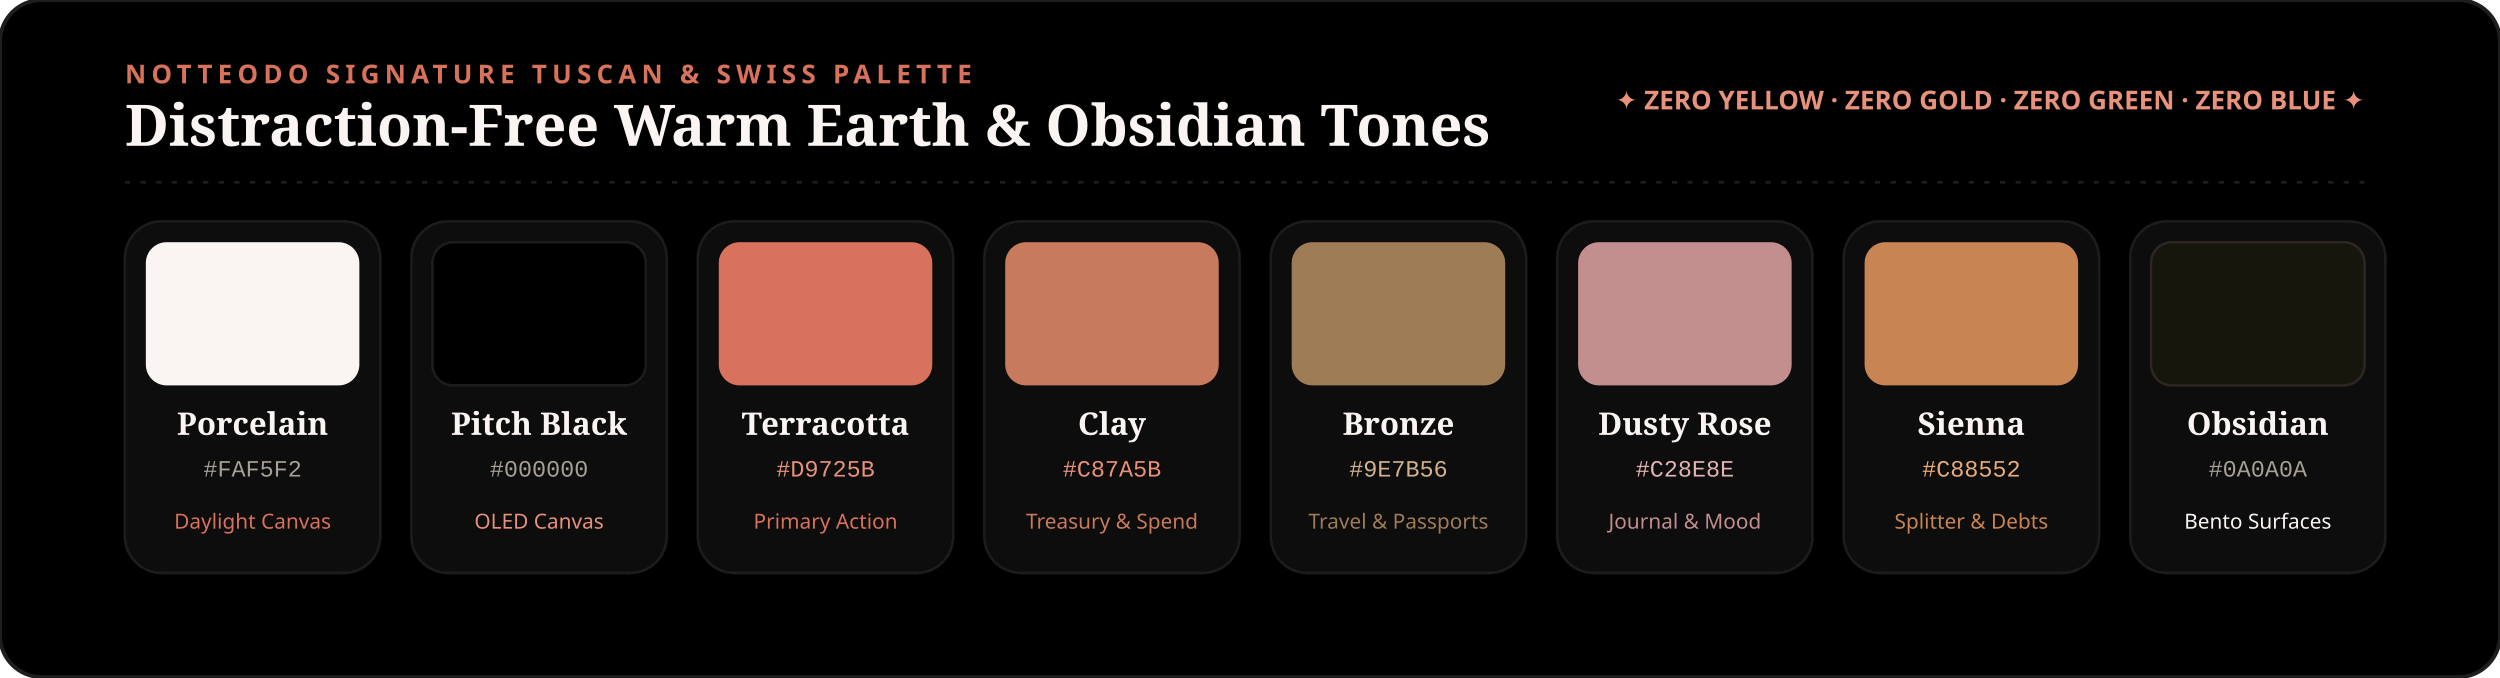
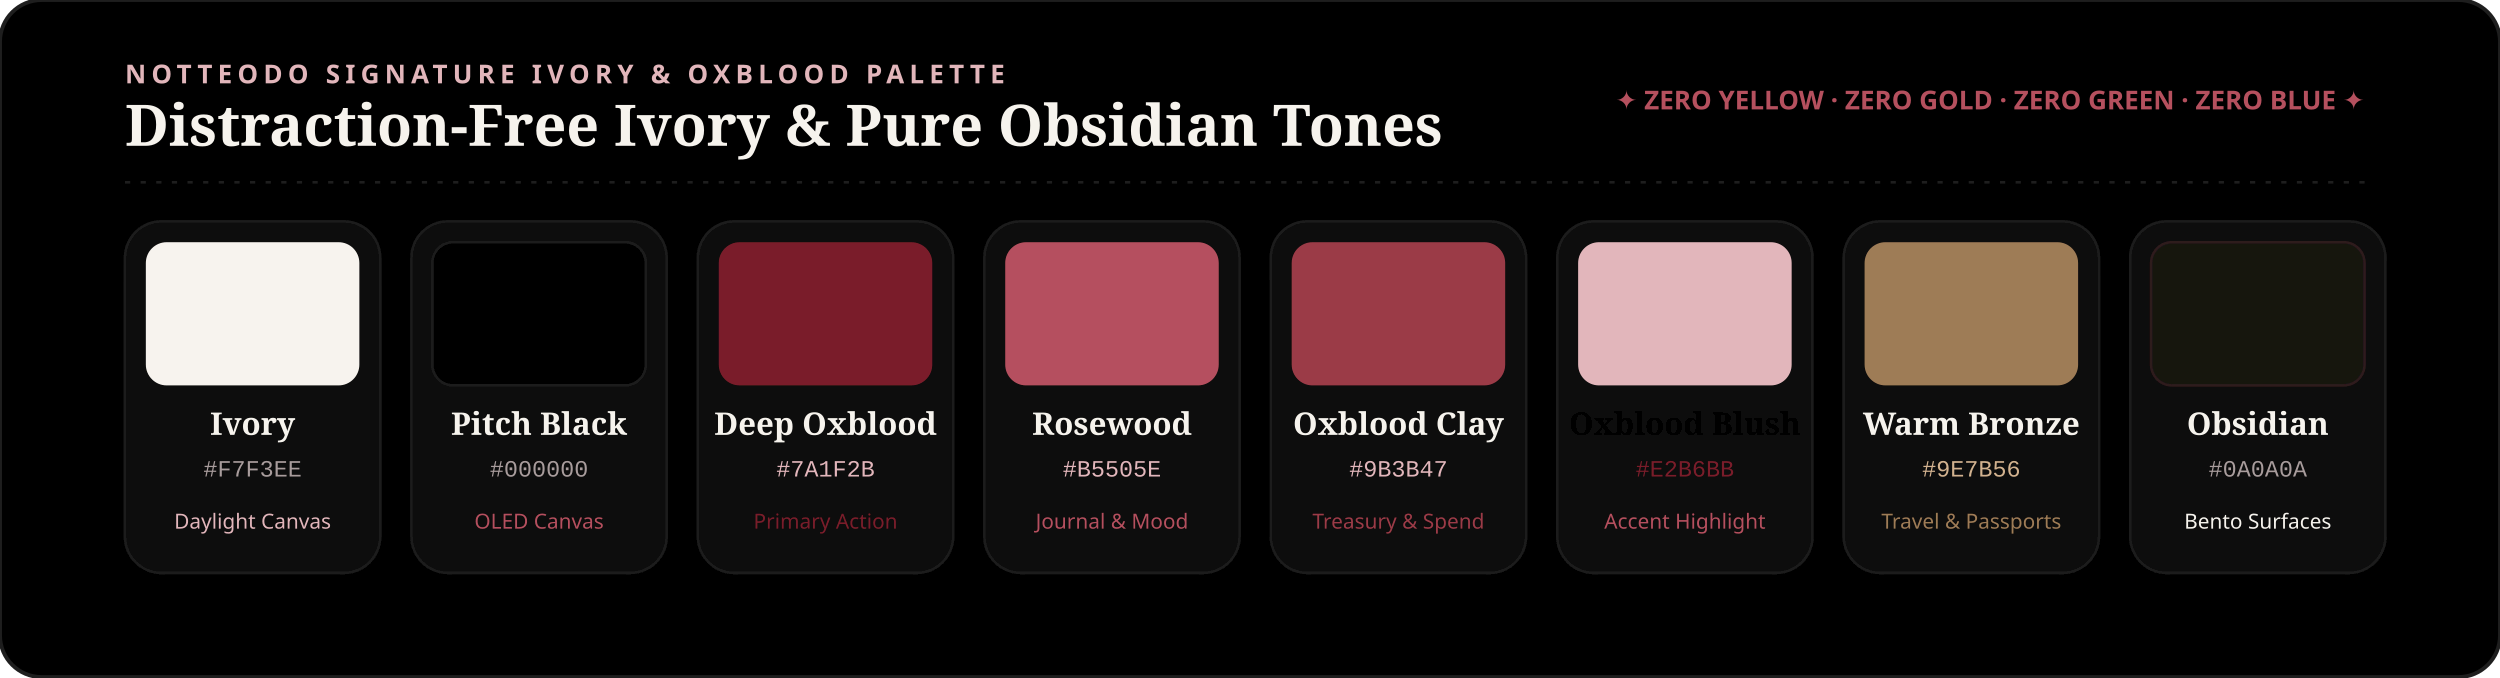
<svg xmlns="http://www.w3.org/2000/svg" viewBox="0 0 960 260" width="100%" height="100%">
  <defs>
    <filter id="swatchShadow" x="-10%" y="-10%" width="120%" height="120%">
      <feDropShadow dx="0" dy="6" stdDeviation="8" flood-color="#000000" flood-opacity="0.8" />
    </filter>
  </defs>
  <style>
    @keyframes pulsePill {
      0%, 100% { transform: translateY(0px) scale(1); }
      50% { transform: translateY(-5px) scale(1.02); }
    }
    .sw-1 { animation: pulsePill 4s ease-in-out infinite; }
    .sw-2 { animation: pulsePill 4s ease-in-out infinite 0.5s; }
    .sw-3 { animation: pulsePill 4s ease-in-out infinite 1.0s; }
    .sw-4 { animation: pulsePill 4s ease-in-out infinite 1.5s; }
    .sw-5 { animation: pulsePill 4s ease-in-out infinite 2.0s; }
    .sw-6 { animation: pulsePill 4s ease-in-out infinite 2.5s; }
    .sw-7 { animation: pulsePill 4s ease-in-out infinite 3.0s; }
    .sw-8 { animation: pulsePill 4s ease-in-out infinite 3.5s; }
  </style>
  <rect width="960" height="260" rx="16" fill="#000000" stroke="#1E1E1E" stroke-width="1.5" />
  <g transform="translate(48, 32)">
-     <text x="0" y="0" font-family="'DM Sans', sans-serif" font-size="10" font-weight="700" fill="#D9725B" letter-spacing="2">
-       NOTTEODO SIGNATURE TUSCAN &amp; SWISS PALETTE
+     <text x="0" y="0" font-family="'Space Grotesk', 'DM Sans', sans-serif" font-size="10" font-weight="700" fill="#E2B6BB" letter-spacing="2">
+       NOTTEODO SIGNATURE IVORY &amp; OXBLOOD PALETTE
    </text>
-     <text x="0" y="24" font-family="'Bodoni Moda', Georgia, serif" font-size="22" font-weight="700" fill="#FAF5F2">
-       Distraction-Free Warm Earth &amp; Obsidian Tones
+     <text x="0" y="24" font-family="'Bodoni Moda', Georgia, serif" font-size="22" font-weight="700" fill="#F6F3ED">
+       Distraction-Free Ivory &amp; Pure Obsidian Tones
    </text>
-     <text x="860" y="10" text-anchor="end" font-family="'DM Sans', sans-serif" font-size="10" font-weight="600" fill="#E8927C">
+     <text x="860" y="10" text-anchor="end" font-family="'DM Sans', sans-serif" font-size="10" font-weight="600" fill="#B5505E">
      ✦ ZERO YELLOW · ZERO GOLD · ZERO GREEN · ZERO BLUE ✦
    </text>
  </g>
  <line x1="48" y1="70" x2="912" y2="70" stroke="#1E1E1E" stroke-width="1" stroke-dasharray="2 4" />
  <g transform="translate(48, 85)">
    <g transform="translate(0, 0)" class="sw-1" filter="url(#swatchShadow)">
      <rect width="98" height="135" rx="14" fill="#0A0A0A" stroke="#1E1E1E" stroke-width="1" />
-       <rect x="8" y="8" width="82" height="55" rx="8" fill="#FAF5F2" />
-       <text x="49" y="82" text-anchor="middle" font-family="'Bodoni Moda', serif" font-size="12" font-weight="700" fill="#FAF5F2">Porcelain</text>
-       <text x="49" y="98" text-anchor="middle" font-family="'Courier New', monospace" font-size="9" fill="#A6A096">#FAF5F2</text>
-       <text x="49" y="118" text-anchor="middle" font-family="'DM Sans', sans-serif" font-size="8" fill="#D9725B">Daylight Canvas</text>
+       <rect x="8" y="8" width="82" height="55" rx="8" fill="#F7F3EE" />
+       <text x="49" y="82" text-anchor="middle" font-family="'Bodoni Moda', serif" font-size="12" font-weight="700" fill="#F6F3ED">Ivory</text>
+       <text x="49" y="98" text-anchor="middle" font-family="'Courier New', monospace" font-size="9" fill="#A89C9C">#F7F3EE</text>
+       <text x="49" y="118" text-anchor="middle" font-family="'DM Sans', sans-serif" font-size="8" fill="#E2B6BB">Daylight Canvas</text>
    </g>
    <g transform="translate(110, 0)" class="sw-2" filter="url(#swatchShadow)">
      <rect width="98" height="135" rx="14" fill="#0A0A0A" stroke="#1E1E1E" stroke-width="1" />
      <rect x="8" y="8" width="82" height="55" rx="8" fill="#000000" stroke="#1E1E1E" stroke-width="1" />
-       <text x="49" y="82" text-anchor="middle" font-family="'Bodoni Moda', serif" font-size="12" font-weight="700" fill="#FAF5F2">Pitch Black</text>
-       <text x="49" y="98" text-anchor="middle" font-family="'Courier New', monospace" font-size="9" fill="#A6A096">#000000</text>
-       <text x="49" y="118" text-anchor="middle" font-family="'DM Sans', sans-serif" font-size="8" fill="#E8927C">OLED Canvas</text>
+       <text x="49" y="82" text-anchor="middle" font-family="'Bodoni Moda', serif" font-size="12" font-weight="700" fill="#F6F3ED">Pitch Black</text>
+       <text x="49" y="98" text-anchor="middle" font-family="'Courier New', monospace" font-size="9" fill="#A89C9C">#000000</text>
+       <text x="49" y="118" text-anchor="middle" font-family="'DM Sans', sans-serif" font-size="8" fill="#B5505E">OLED Canvas</text>
    </g>
    <g transform="translate(220, 0)" class="sw-3" filter="url(#swatchShadow)">
      <rect width="98" height="135" rx="14" fill="#0A0A0A" stroke="#1E1E1E" stroke-width="1" />
-       <rect x="8" y="8" width="82" height="55" rx="8" fill="#D9725B" />
-       <text x="49" y="82" text-anchor="middle" font-family="'Bodoni Moda', serif" font-size="12" font-weight="700" fill="#FAF5F2">Terracotta</text>
-       <text x="49" y="98" text-anchor="middle" font-family="'Courier New', monospace" font-size="9" fill="#E8927C">#D9725B</text>
-       <text x="49" y="118" text-anchor="middle" font-family="'DM Sans', sans-serif" font-size="8" fill="#D9725B">Primary Action</text>
+       <rect x="8" y="8" width="82" height="55" rx="8" fill="#7A1F2B" />
+       <text x="49" y="82" text-anchor="middle" font-family="'Bodoni Moda', serif" font-size="12" font-weight="700" fill="#F6F3ED">Deep Oxblood</text>
+       <text x="49" y="98" text-anchor="middle" font-family="'Courier New', monospace" font-size="9" fill="#E2B6BB">#7A1F2B</text>
+       <text x="49" y="118" text-anchor="middle" font-family="'DM Sans', sans-serif" font-size="8" fill="#7A1F2B">Primary Action</text>
    </g>
    <g transform="translate(330, 0)" class="sw-4" filter="url(#swatchShadow)">
      <rect width="98" height="135" rx="14" fill="#0A0A0A" stroke="#1E1E1E" stroke-width="1" />
-       <rect x="8" y="8" width="82" height="55" rx="8" fill="#C87A5B" />
-       <text x="49" y="82" text-anchor="middle" font-family="'Bodoni Moda', serif" font-size="12" font-weight="700" fill="#FAF5F2">Clay</text>
-       <text x="49" y="98" text-anchor="middle" font-family="'Courier New', monospace" font-size="9" fill="#E8927C">#C87A5B</text>
-       <text x="49" y="118" text-anchor="middle" font-family="'DM Sans', sans-serif" font-size="8" fill="#C87A5B">Treasury &amp; Spend</text>
+       <rect x="8" y="8" width="82" height="55" rx="8" fill="#B5505E" />
+       <text x="49" y="82" text-anchor="middle" font-family="'Bodoni Moda', serif" font-size="12" font-weight="700" fill="#F6F3ED">Rosewood</text>
+       <text x="49" y="98" text-anchor="middle" font-family="'Courier New', monospace" font-size="9" fill="#E2B6BB">#B5505E</text>
+       <text x="49" y="118" text-anchor="middle" font-family="'DM Sans', sans-serif" font-size="8" fill="#B5505E">Journal &amp; Mood</text>
    </g>
    <g transform="translate(440, 0)" class="sw-5" filter="url(#swatchShadow)">
      <rect width="98" height="135" rx="14" fill="#0A0A0A" stroke="#1E1E1E" stroke-width="1" />
+       <rect x="8" y="8" width="82" height="55" rx="8" fill="#9B3B47" />
+       <text x="49" y="82" text-anchor="middle" font-family="'Bodoni Moda', serif" font-size="12" font-weight="700" fill="#F6F3ED">Oxblood Clay</text>
+       <text x="49" y="98" text-anchor="middle" font-family="'Courier New', monospace" font-size="9" fill="#E2B6BB">#9B3B47</text>
+       <text x="49" y="118" text-anchor="middle" font-family="'DM Sans', sans-serif" font-size="8" fill="#9B3B47">Treasury &amp; Spend</text>
+     </g>
+     <g transform="translate(550, 0)" class="sw-6" filter="url(#swatchShadow)">
+       <rect width="98" height="135" rx="14" fill="#0A0A0A" stroke="#1E1E1E" stroke-width="1" />
+       <rect x="8" y="8" width="82" height="55" rx="8" fill="#E2B6BB" />
+       <text x="49" y="82" text-anchor="middle" font-family="'Bodoni Moda', serif" font-size="12" font-weight="700" fill="#000000">Oxblood Blush</text>
+       <text x="49" y="98" text-anchor="middle" font-family="'Courier New', monospace" font-size="9" fill="#7A1F2B">#E2B6BB</text>
+       <text x="49" y="118" text-anchor="middle" font-family="'DM Sans', sans-serif" font-size="8" fill="#B5505E">Accent Highlight</text>
+     </g>
+     <g transform="translate(660, 0)" class="sw-7" filter="url(#swatchShadow)">
+       <rect width="98" height="135" rx="14" fill="#0A0A0A" stroke="#1E1E1E" stroke-width="1" />
      <rect x="8" y="8" width="82" height="55" rx="8" fill="#9E7B56" />
-       <text x="49" y="82" text-anchor="middle" font-family="'Bodoni Moda', serif" font-size="12" font-weight="700" fill="#FAF5F2">Bronze</text>
+       <text x="49" y="82" text-anchor="middle" font-family="'Bodoni Moda', serif" font-size="12" font-weight="700" fill="#F6F3ED">Warm Bronze</text>
      <text x="49" y="98" text-anchor="middle" font-family="'Courier New', monospace" font-size="9" fill="#D2B28F">#9E7B56</text>
      <text x="49" y="118" text-anchor="middle" font-family="'DM Sans', sans-serif" font-size="8" fill="#9E7B56">Travel &amp; Passports</text>
    </g>
-     <g transform="translate(550, 0)" class="sw-6" filter="url(#swatchShadow)">
-       <rect width="98" height="135" rx="14" fill="#0A0A0A" stroke="#1E1E1E" stroke-width="1" />
-       <rect x="8" y="8" width="82" height="55" rx="8" fill="#C28E8E" />
-       <text x="49" y="82" text-anchor="middle" font-family="'Bodoni Moda', serif" font-size="12" font-weight="700" fill="#FAF5F2">Dusty Rose</text>
-       <text x="49" y="98" text-anchor="middle" font-family="'Courier New', monospace" font-size="9" fill="#E2B4B4">#C28E8E</text>
-       <text x="49" y="118" text-anchor="middle" font-family="'DM Sans', sans-serif" font-size="8" fill="#C28E8E">Journal &amp; Mood</text>
-     </g>
-     <g transform="translate(660, 0)" class="sw-7" filter="url(#swatchShadow)">
-       <rect width="98" height="135" rx="14" fill="#0A0A0A" stroke="#1E1E1E" stroke-width="1" />
-       <rect x="8" y="8" width="82" height="55" rx="8" fill="#C88552" />
-       <text x="49" y="82" text-anchor="middle" font-family="'Bodoni Moda', serif" font-size="12" font-weight="700" fill="#FAF5F2">Sienna</text>
-       <text x="49" y="98" text-anchor="middle" font-family="'Courier New', monospace" font-size="9" fill="#E8AB7C">#C88552</text>
-       <text x="49" y="118" text-anchor="middle" font-family="'DM Sans', sans-serif" font-size="8" fill="#C88552">Splitter &amp; Debts</text>
-     </g>
    <g transform="translate(770, 0)" class="sw-8" filter="url(#swatchShadow)">
      <rect width="98" height="135" rx="14" fill="#0A0A0A" stroke="#1E1E1E" stroke-width="1" />
-       <rect x="8" y="8" width="82" height="55" rx="8" fill="#161311" stroke="#2E2622" stroke-width="1" />
-       <text x="49" y="82" text-anchor="middle" font-family="'Bodoni Moda', serif" font-size="12" font-weight="700" fill="#FAF5F2">Obsidian</text>
-       <text x="49" y="98" text-anchor="middle" font-family="'Courier New', monospace" font-size="9" fill="#A6A096">#0A0A0A</text>
-       <text x="49" y="118" text-anchor="middle" font-family="'DM Sans', sans-serif" font-size="8" fill="#FAF5F2">Bento Surfaces</text>
+       <rect x="8" y="8" width="82" height="55" rx="8" fill="#161311" stroke="#2E1A1D" stroke-width="1" />
+       <text x="49" y="82" text-anchor="middle" font-family="'Bodoni Moda', serif" font-size="12" font-weight="700" fill="#F6F3ED">Obsidian</text>
+       <text x="49" y="98" text-anchor="middle" font-family="'Courier New', monospace" font-size="9" fill="#A89C9C">#0A0A0A</text>
+       <text x="49" y="118" text-anchor="middle" font-family="'DM Sans', sans-serif" font-size="8" fill="#F6F3ED">Bento Surfaces</text>
    </g>
  </g>
</svg>
